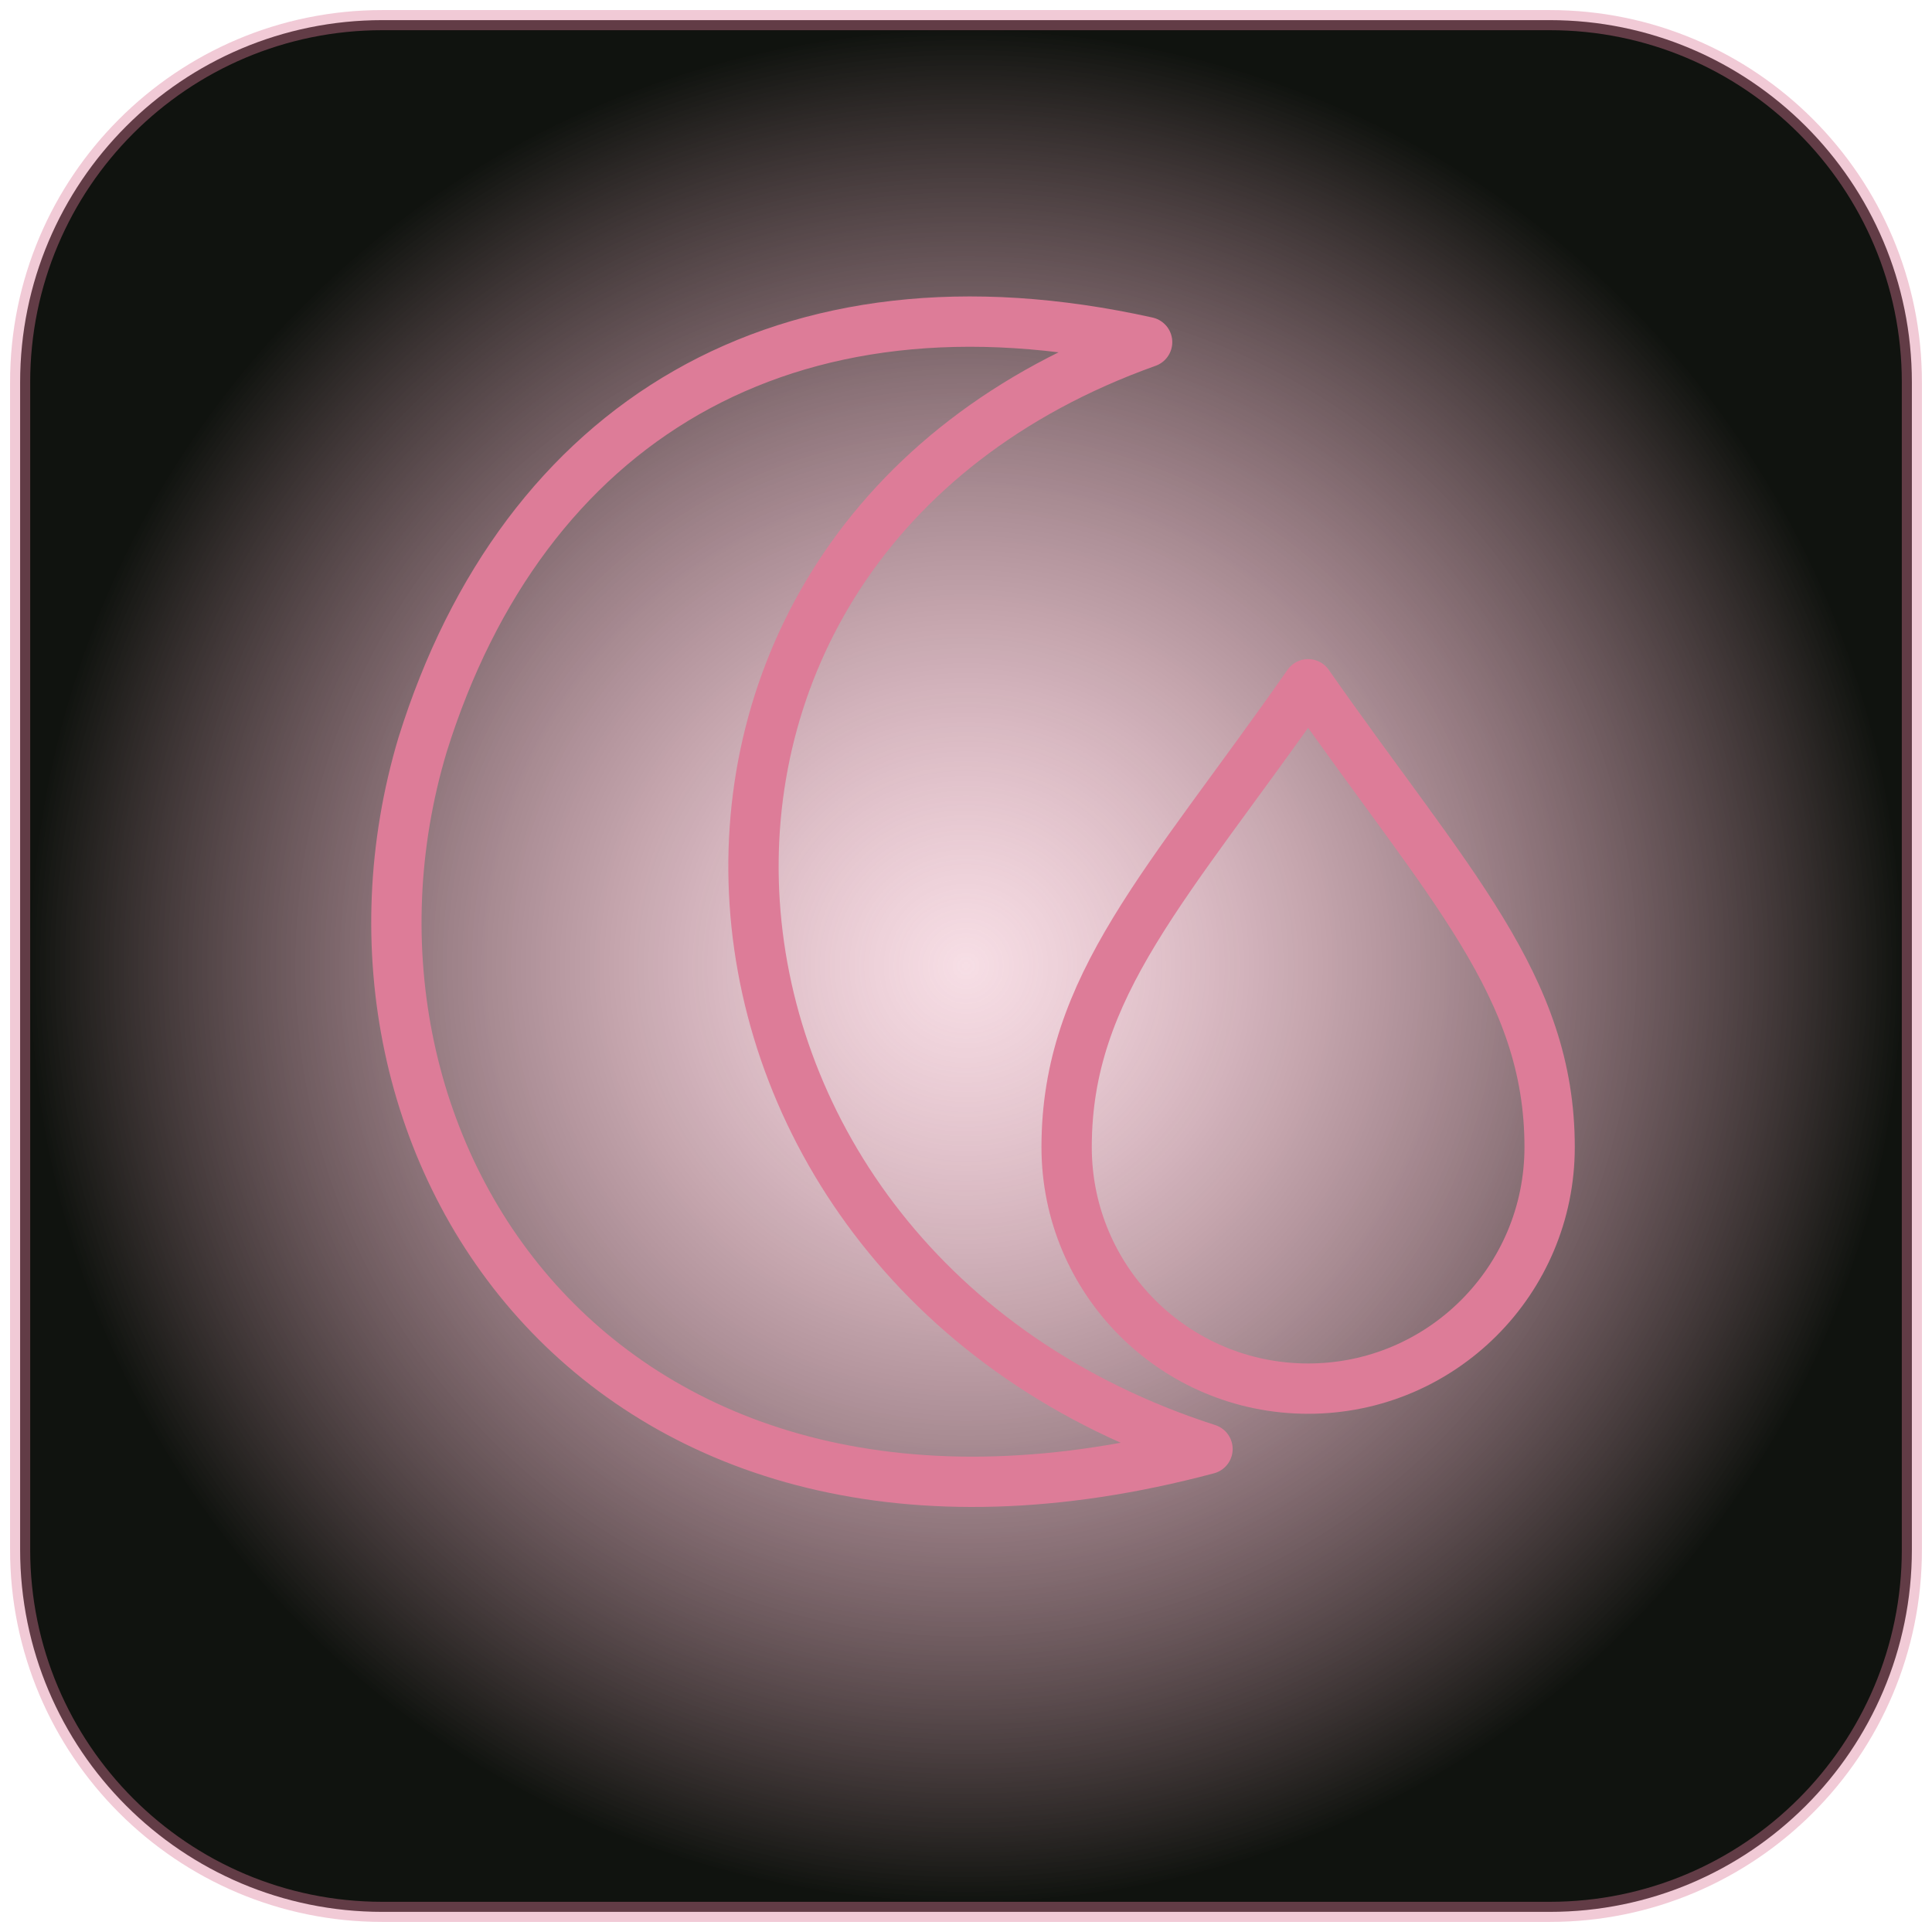
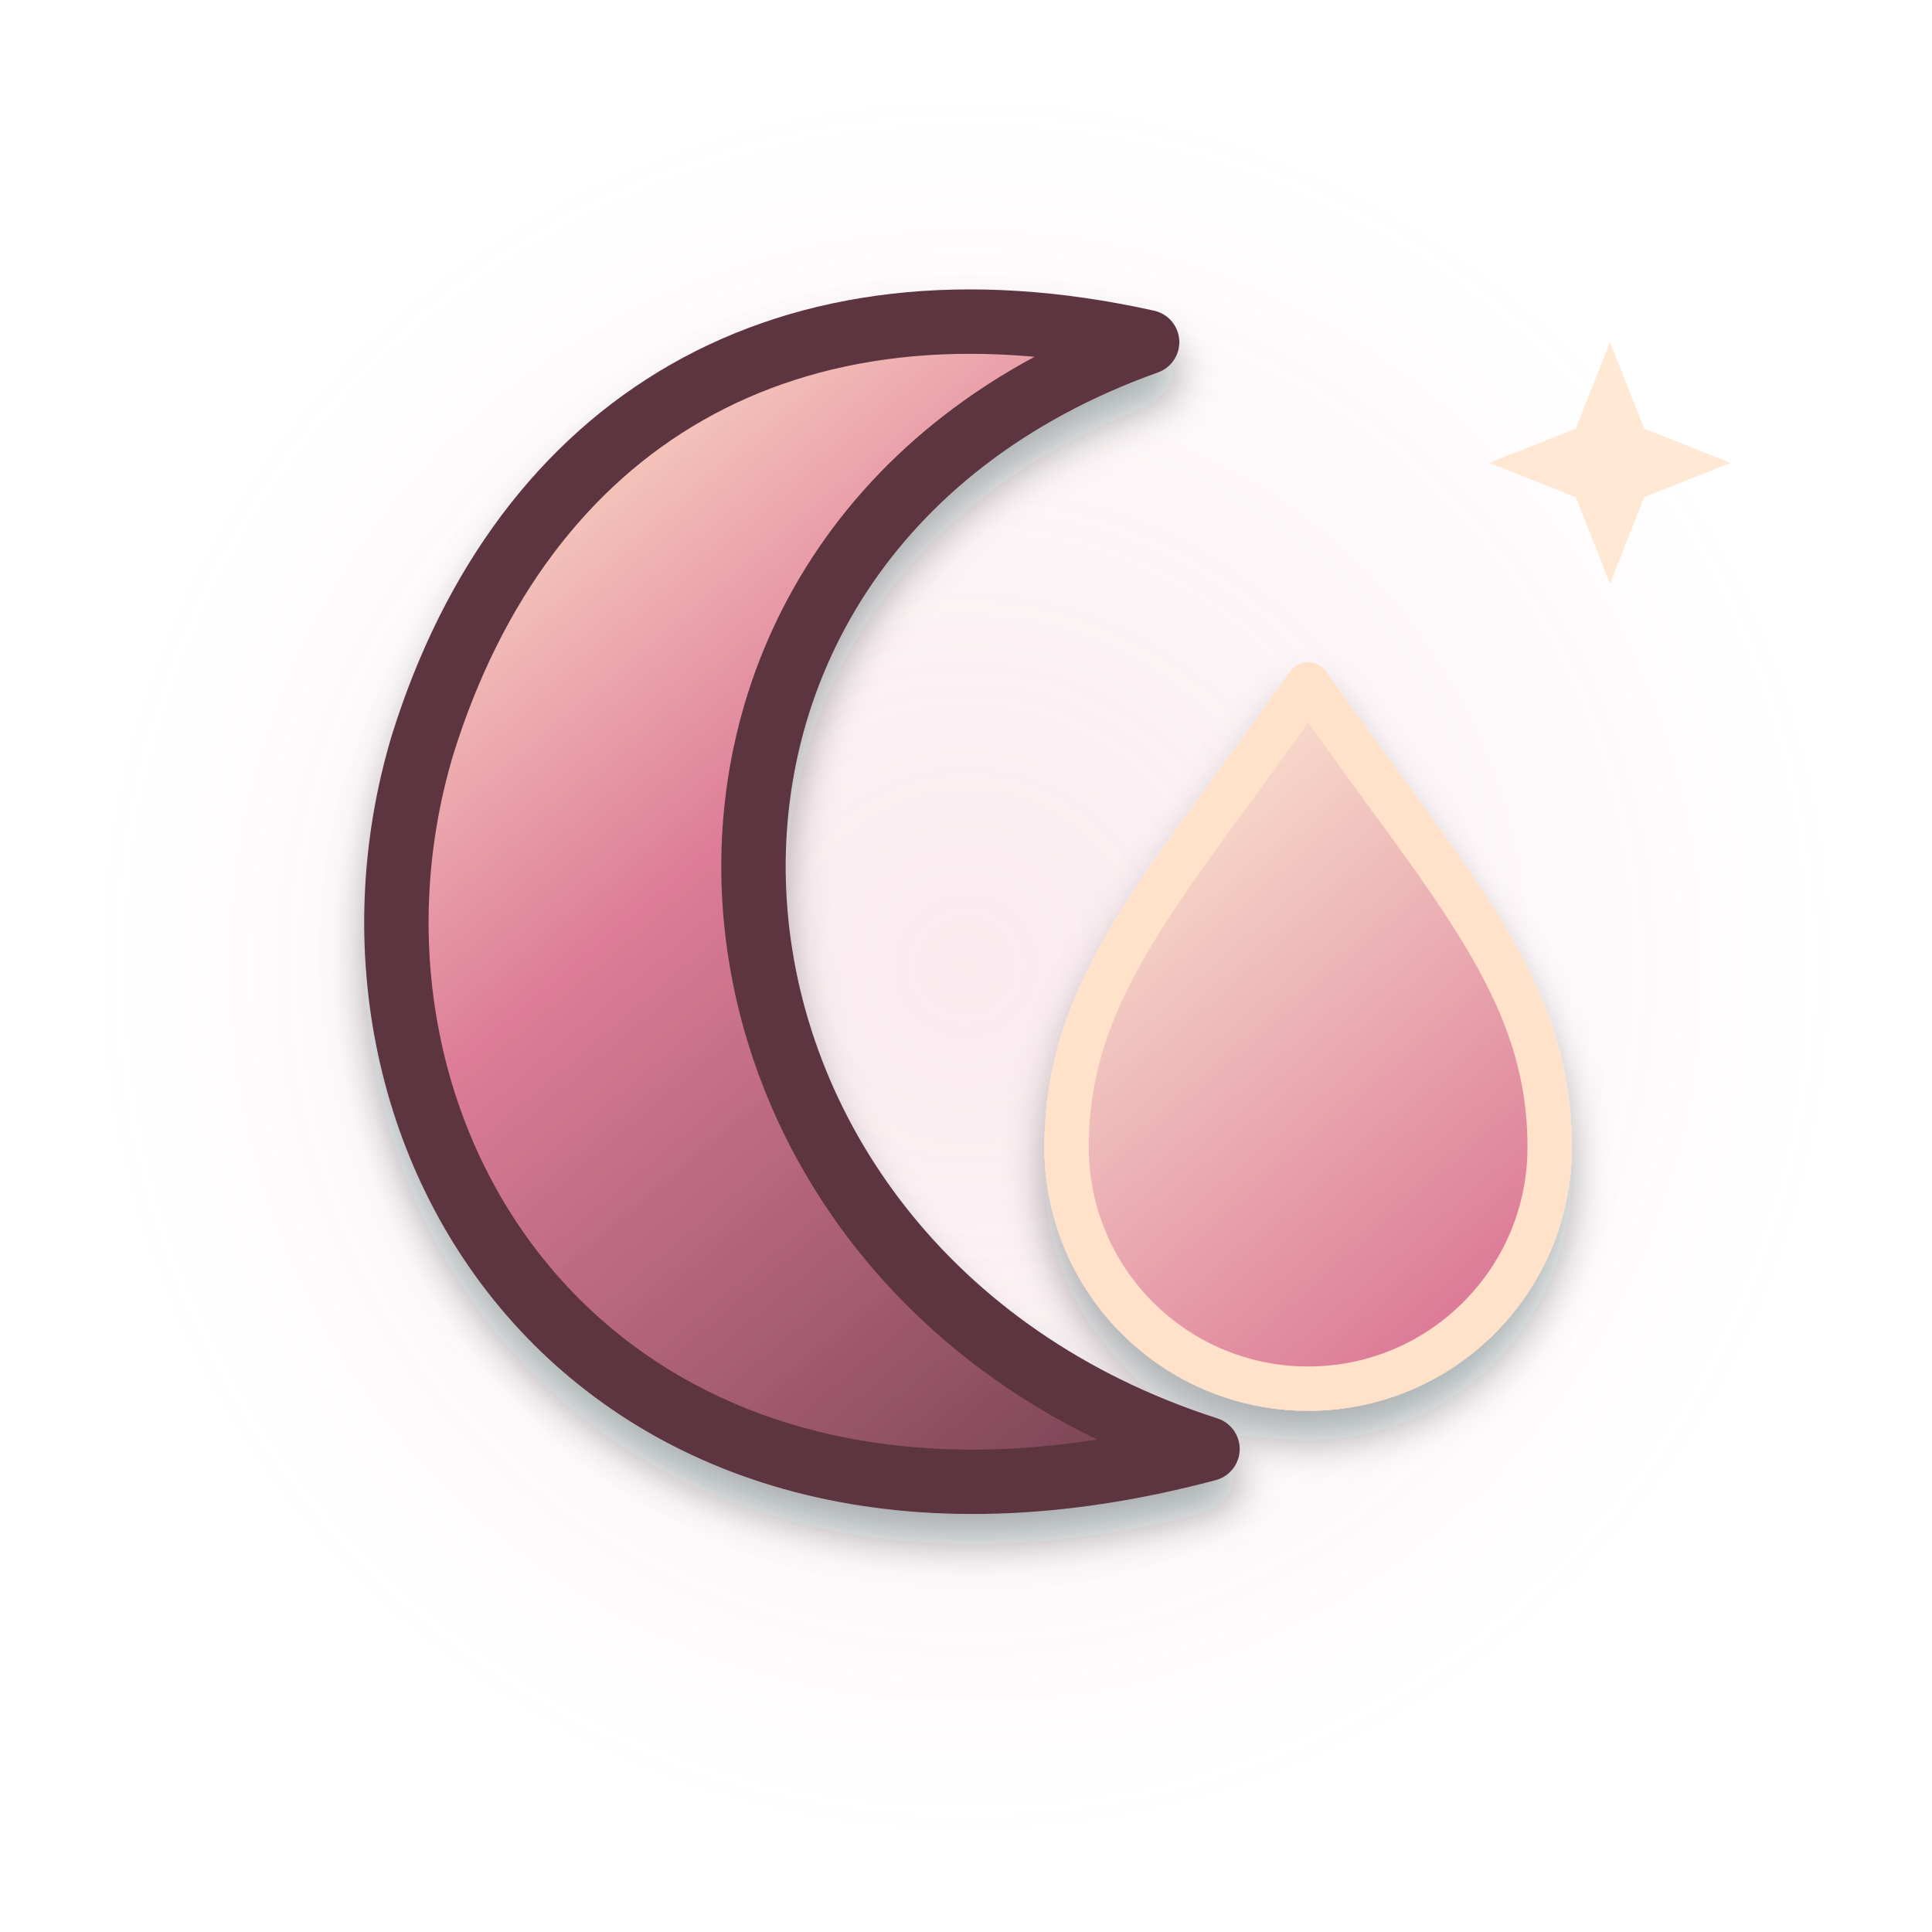
<svg xmlns="http://www.w3.org/2000/svg" viewBox="0 0 96 96">
  <defs>
-     <radialGradient id="g">
-       <stop stop-color="#dd7c98" stop-opacity=".25" />
-       <stop offset="1" stop-color="#10130f" />
+     <linearGradient id="body" x1=".2" x2=".8" y2="1">
+       <stop stop-color="#ffe2c9" />
+       <stop offset=".42" stop-color="#dd7c98" />
+       <stop offset="1" stop-color="#804858" />
+     </linearGradient>
+     <linearGradient id="highlight" x2=".6" y2="1">
+       <stop stop-color="#fff7da" />
+       <stop offset="1" stop-color="#dd7c98" />
+     </linearGradient>
+     <radialGradient id="halo">
+       <stop stop-color="#dd7c98" stop-opacity=".16" />
+       <stop offset="1" stop-color="#dd7c98" stop-opacity="0" />
    </radialGradient>
+     <filter id="shadow" x="-30%" y="-30%" width="160%" height="160%">
+       <feDropShadow dx="0" dy="1.5" stdDeviation="1" flood-color="#111415" flood-opacity=".32" />
+     </filter>
  </defs>
-   <rect x="1" y="1" width="94" height="94" rx="18" fill="url(#g)" stroke="#dd7c98" stroke-opacity=".4" />
-   <g transform="translate(8 8)" fill="none" stroke="#dd7c98" stroke-width="2.5" stroke-linecap="round" stroke-linejoin="round">
-     <path d="M49 9C21 19 24 55 52 64 22 72 7 49 13 29 18 13 31 5 49 9Z" />
-     <path d="M57 26c-7 10-12 15-12 23a12 12 0 0 0 24 0c0-8-5-13-12-23Z" />
+   <circle cx="48" cy="48" r="44" fill="url(#halo)" />
+   <g transform="translate(8 8)" stroke-linecap="round" stroke-linejoin="round" filter="url(#shadow)">
+     <path d="M49 9C21 19 24 55 52 64 22 72 7 49 13 29 18 13 31 5 49 9Z" fill="url(#body)" stroke="#5d3440" stroke-width="3.2" />
+     <path d="M57 26c-7 10-12 15-12 23a12 12 0 0 0 24 0c0-8-5-13-12-23Z" fill="url(#highlight)" stroke="#ffe2c9" stroke-width="2.2" />
  </g>
+   <path d="m80 17 1.7 4.3L86 23l-4.3 1.7L80 29l-1.7-4.3L74 23l4.3-1.7Z" fill="#ffe2c9" opacity=".8" />
</svg>
